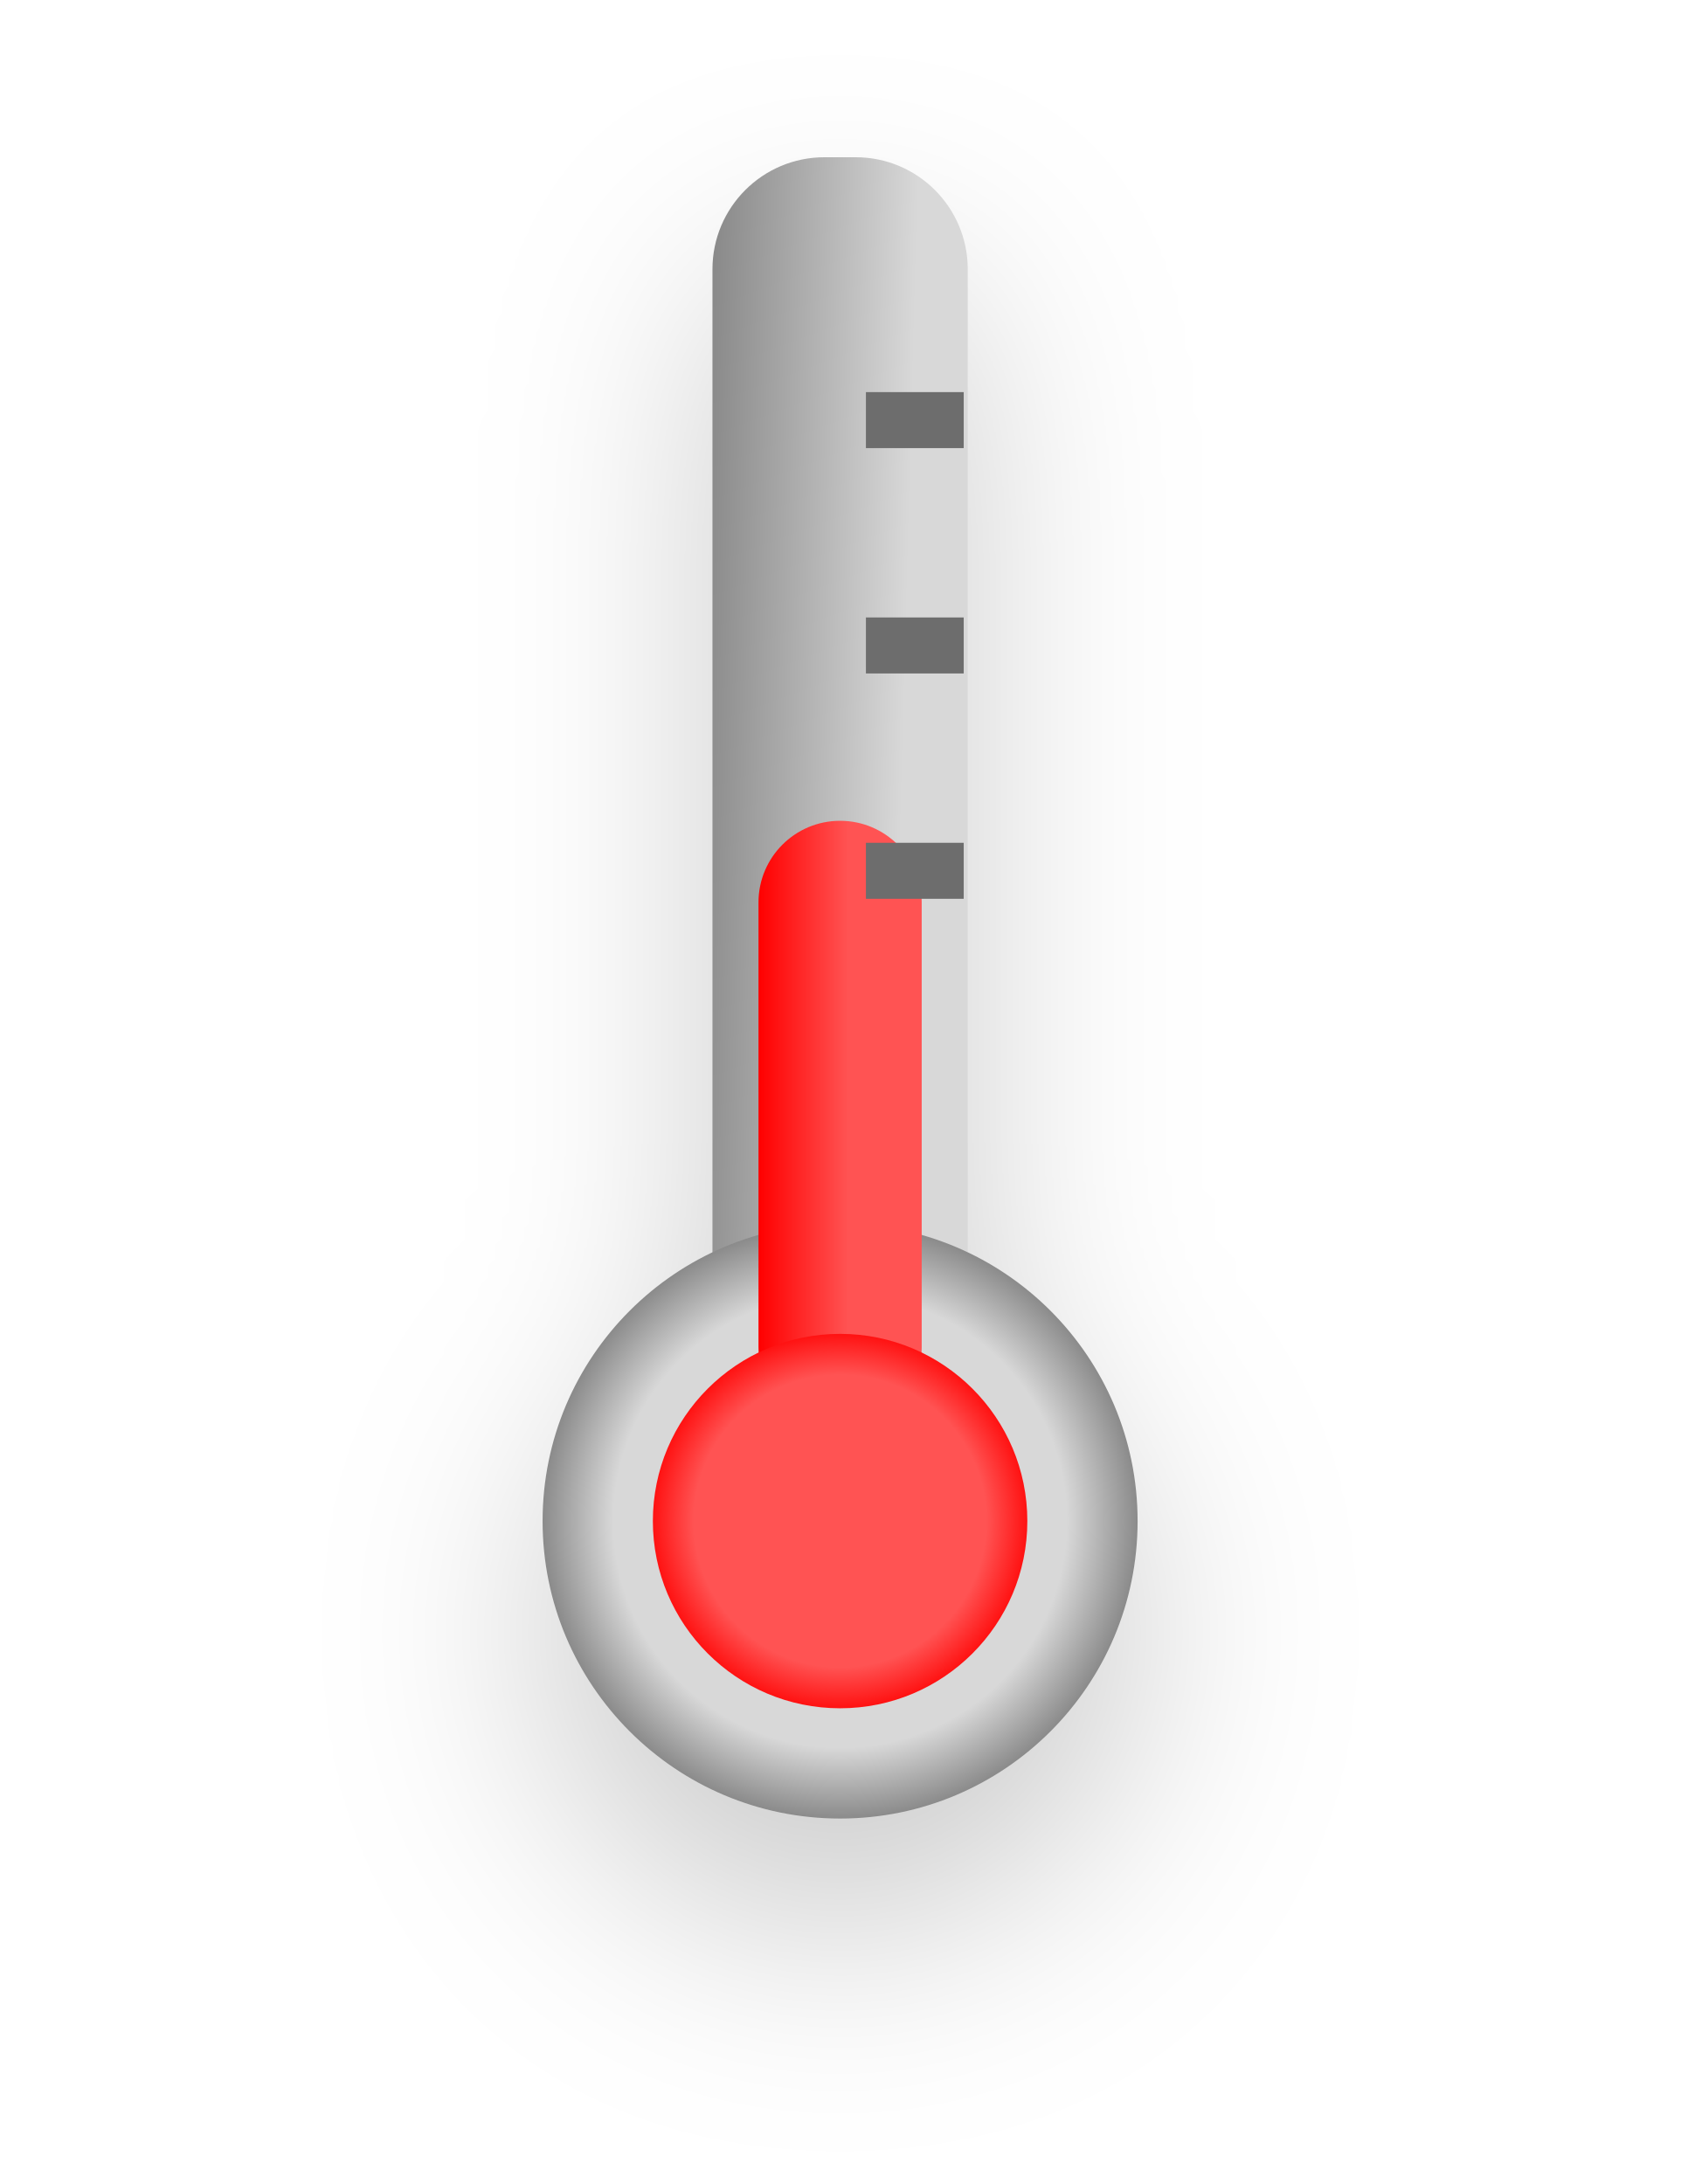
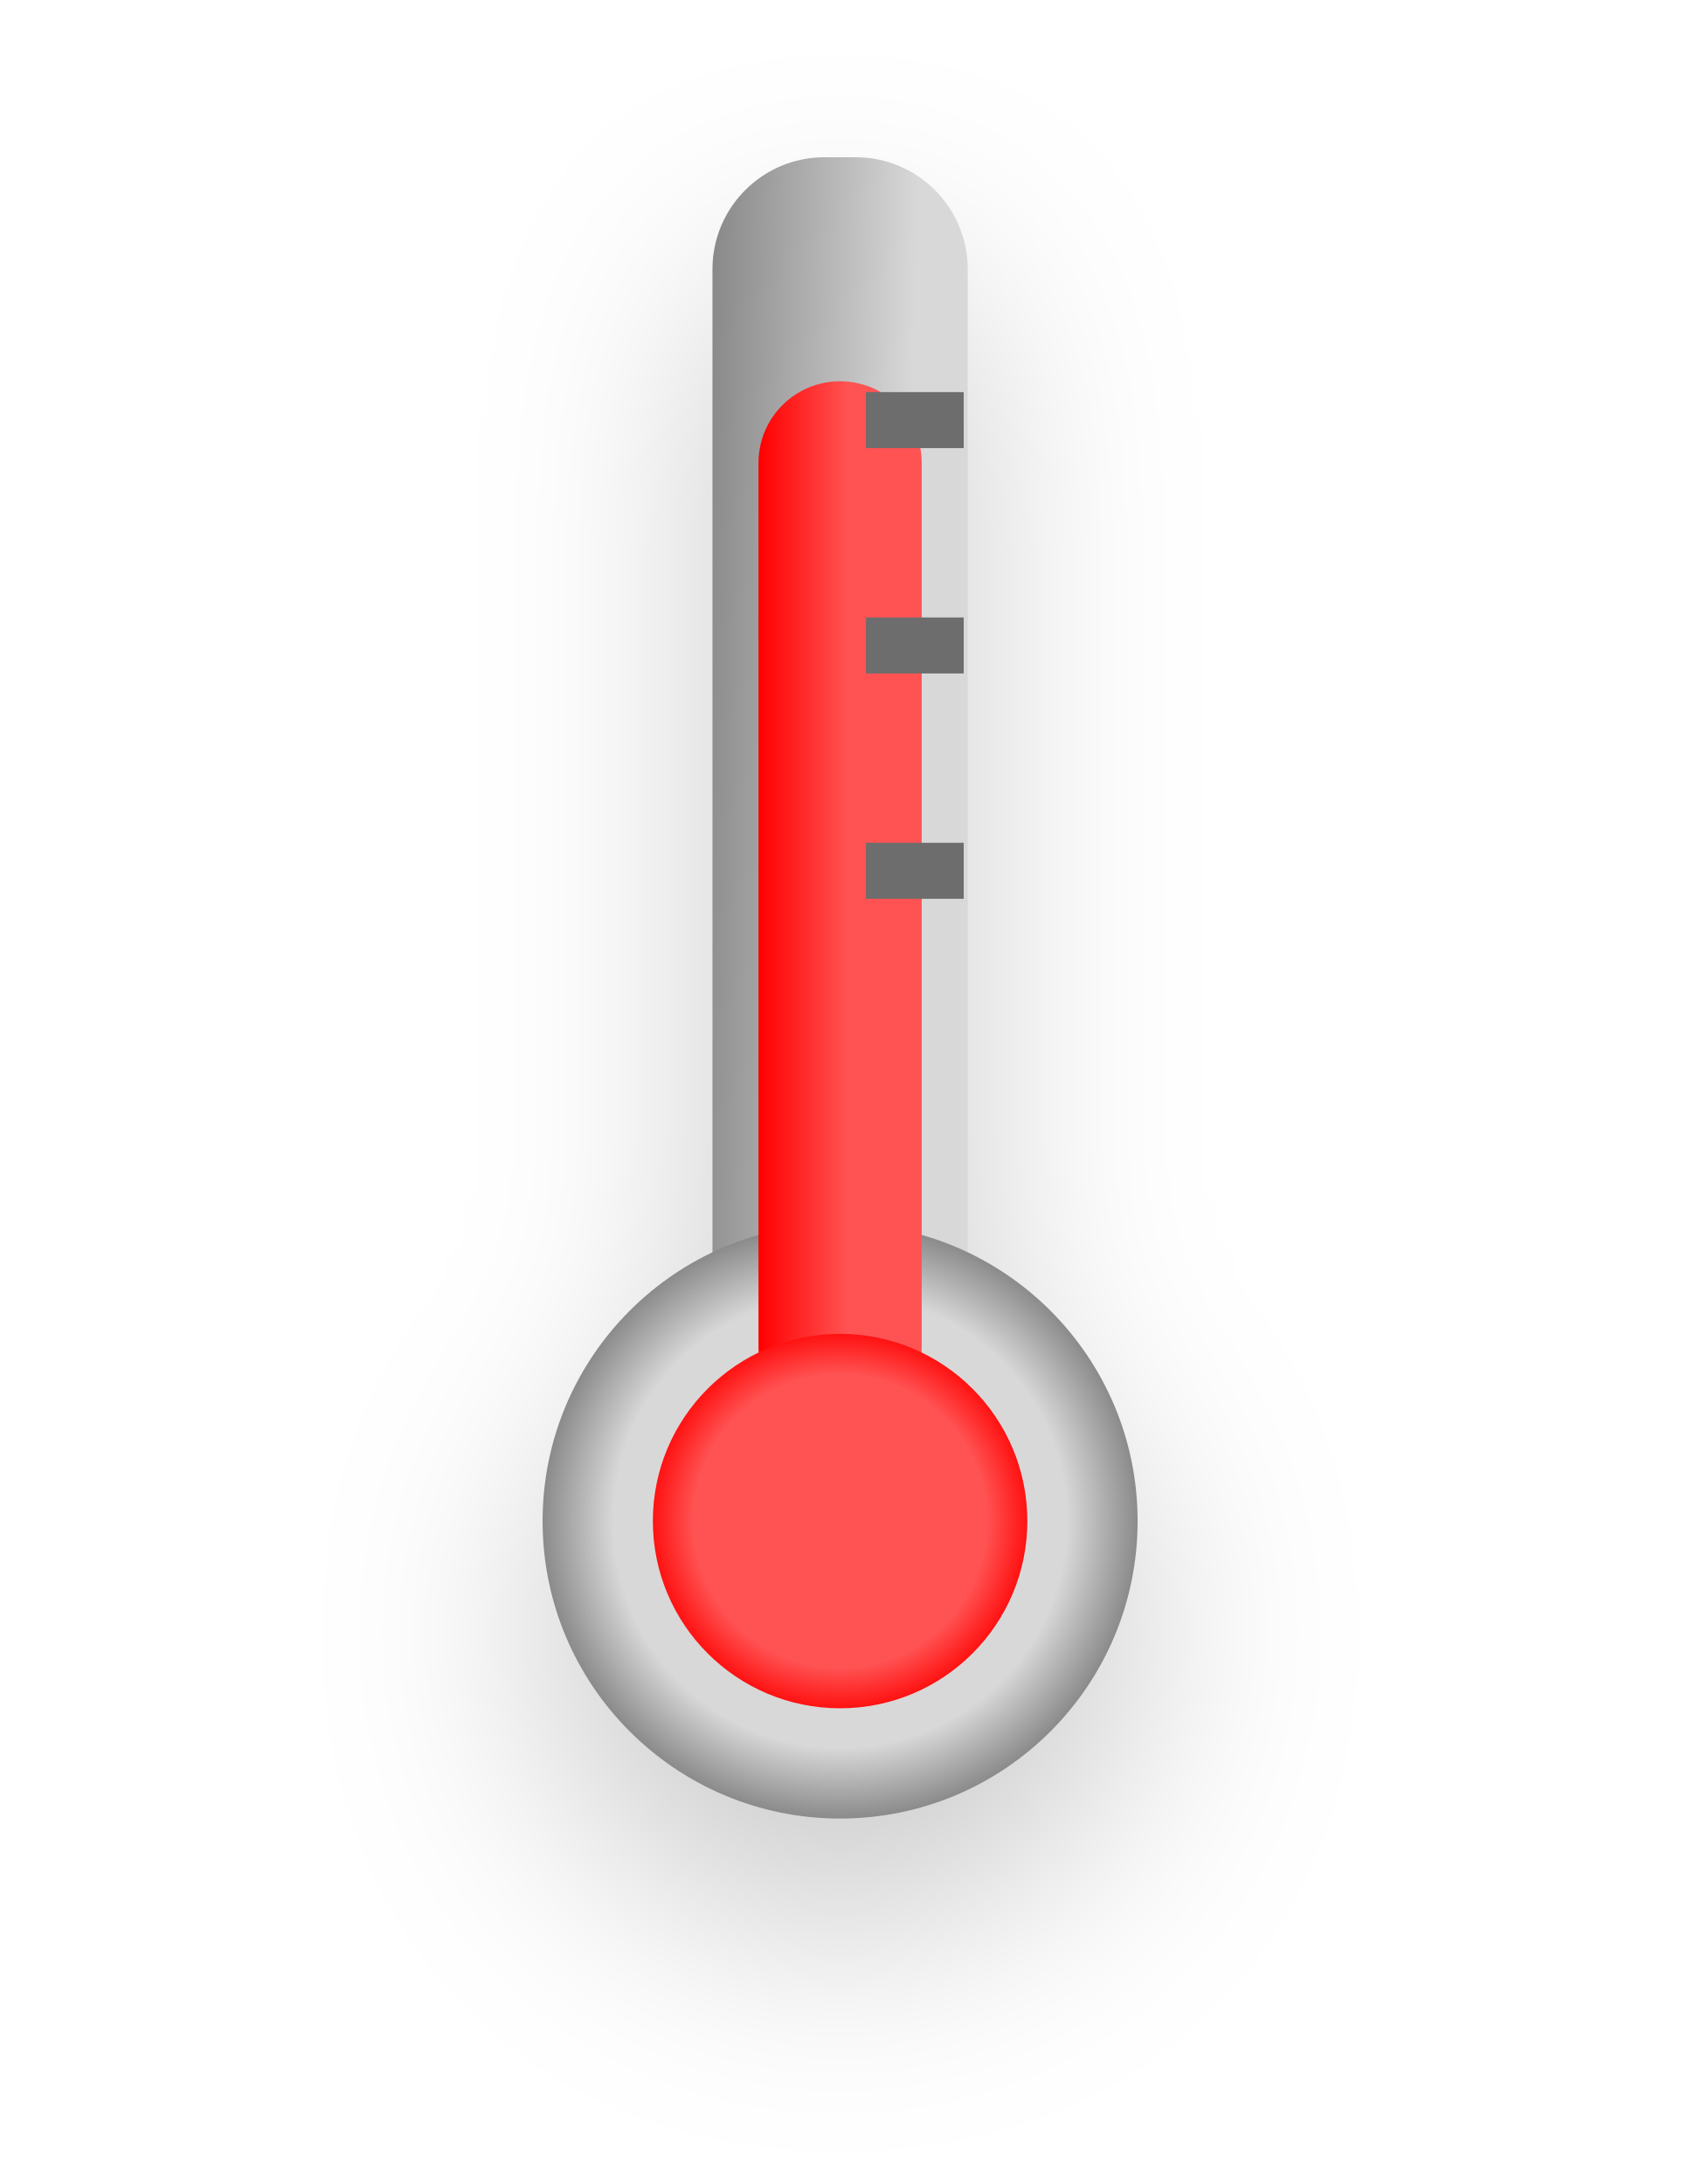
<svg xmlns="http://www.w3.org/2000/svg" width="30" height="39" viewBox="0 0 30 39" fill="none">
  <g filter="url(#filter0_d)">
    <rect x="12.721" y="2.808" width="4.558" height="22.703" rx="2" fill="url(#paint0_linear)" />
    <circle cx="15" cy="27.162" r="5.312" fill="url(#paint1_radial)" />
-     <rect width="2.914" height="10.854" rx="1.457" transform="matrix(-1 0 0 1 16.457 14.6572)" fill="url(#paint2_linear)" />
+     <rect width="2.914" height="18.703" rx="1.457" transform="matrix(-1 0 0 1 16.457 6.80847)" fill="url(#paint2_linear)" />
    <circle cx="15" cy="27.162" r="3.343" fill="url(#paint3_radial)" />
    <path d="M15.461 7.502H17.207" stroke="#6D6D6D" />
    <path d="M15.461 11.526H17.207" stroke="#6D6D6D" />
    <path d="M15.461 15.55H17.207" stroke="#6D6D6D" />
  </g>
  <defs>
    <filter id="filter0_d" x="-4" y="0.641" width="38" height="38" filterUnits="userSpaceOnUse" color-interpolation-filters="sRGB">
      <feFlood flood-opacity="0" result="BackgroundImageFix" />
      <feColorMatrix in="SourceAlpha" type="matrix" values="0 0 0 0 0 0 0 0 0 0 0 0 0 0 0 0 0 0 127 0" />
      <feOffset dy="2" />
      <feGaussianBlur stdDeviation="2" />
      <feColorMatrix type="matrix" values="0 0 0 0 0 0 0 0 0 0 0 0 0 0 0 0 0 0 0.2 0" />
      <feBlend mode="normal" in2="BackgroundImageFix" result="effect1_dropShadow" />
      <feBlend mode="normal" in="SourceGraphic" in2="effect1_dropShadow" result="shape" />
    </filter>
    <linearGradient id="paint0_linear" x1="17.279" y1="5.958" x2="12.721" y2="5.835" gradientUnits="userSpaceOnUse">
      <stop offset="0.208" stop-color="#D8D8D8" />
      <stop offset="1" stop-color="#8A8A8A" />
    </linearGradient>
    <radialGradient id="paint1_radial" cx="0" cy="0" r="1" gradientUnits="userSpaceOnUse" gradientTransform="translate(15 27.1615) rotate(90) scale(5.31185)">
      <stop offset="0.76" stop-color="#D8D8D8" />
      <stop offset="1" stop-color="#8A8A8A" />
    </radialGradient>
-     <linearGradient id="paint2_linear" x1="2.914" y1="5.427" x2="-1.76848e-05" y2="5.427" gradientUnits="userSpaceOnUse">
+     <linearGradient id="paint2_linear" x1="2.914" y1="9.351" x2="-1.76848e-05" y2="9.351" gradientUnits="userSpaceOnUse">
      <stop stop-color="#FF0000" />
      <stop offset="0.549" stop-color="#FF5353" />
    </linearGradient>
    <radialGradient id="paint3_radial" cx="0" cy="0" r="1" gradientUnits="userSpaceOnUse" gradientTransform="translate(15 27.1615) rotate(128.089) scale(3.54141)">
      <stop offset="0.737" stop-color="#FF5353" />
      <stop offset="1" stop-color="#FF0000" />
    </radialGradient>
  </defs>
</svg>
